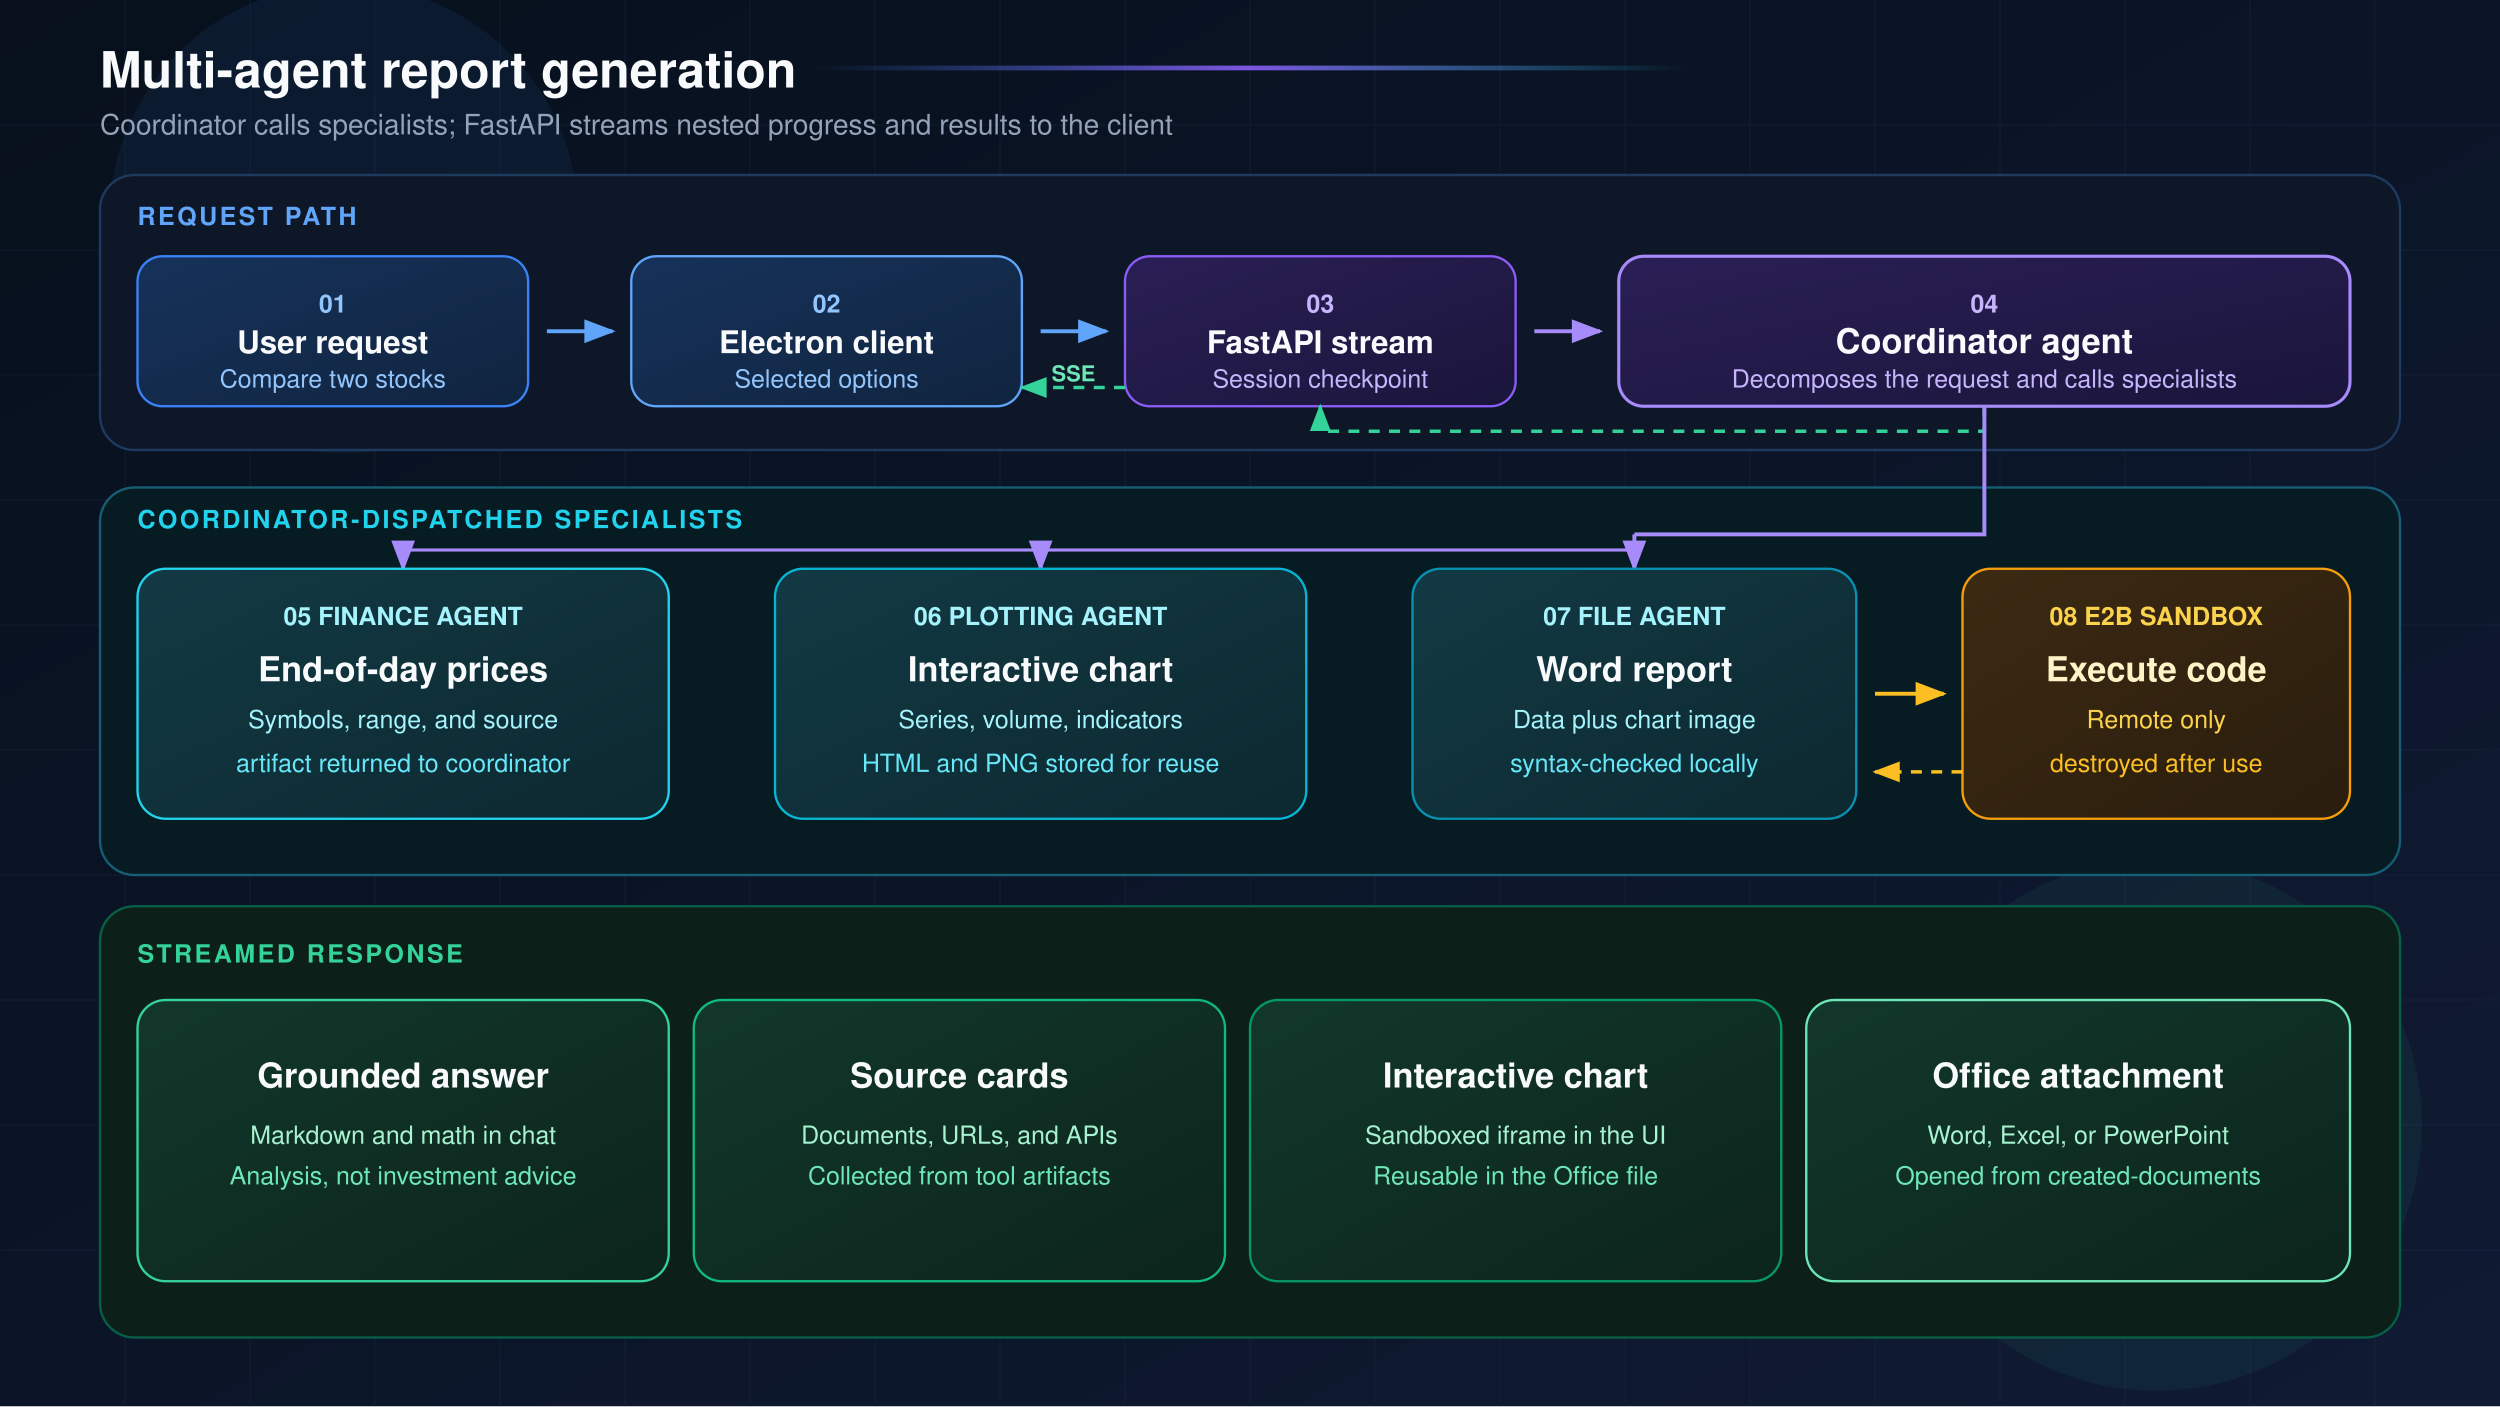
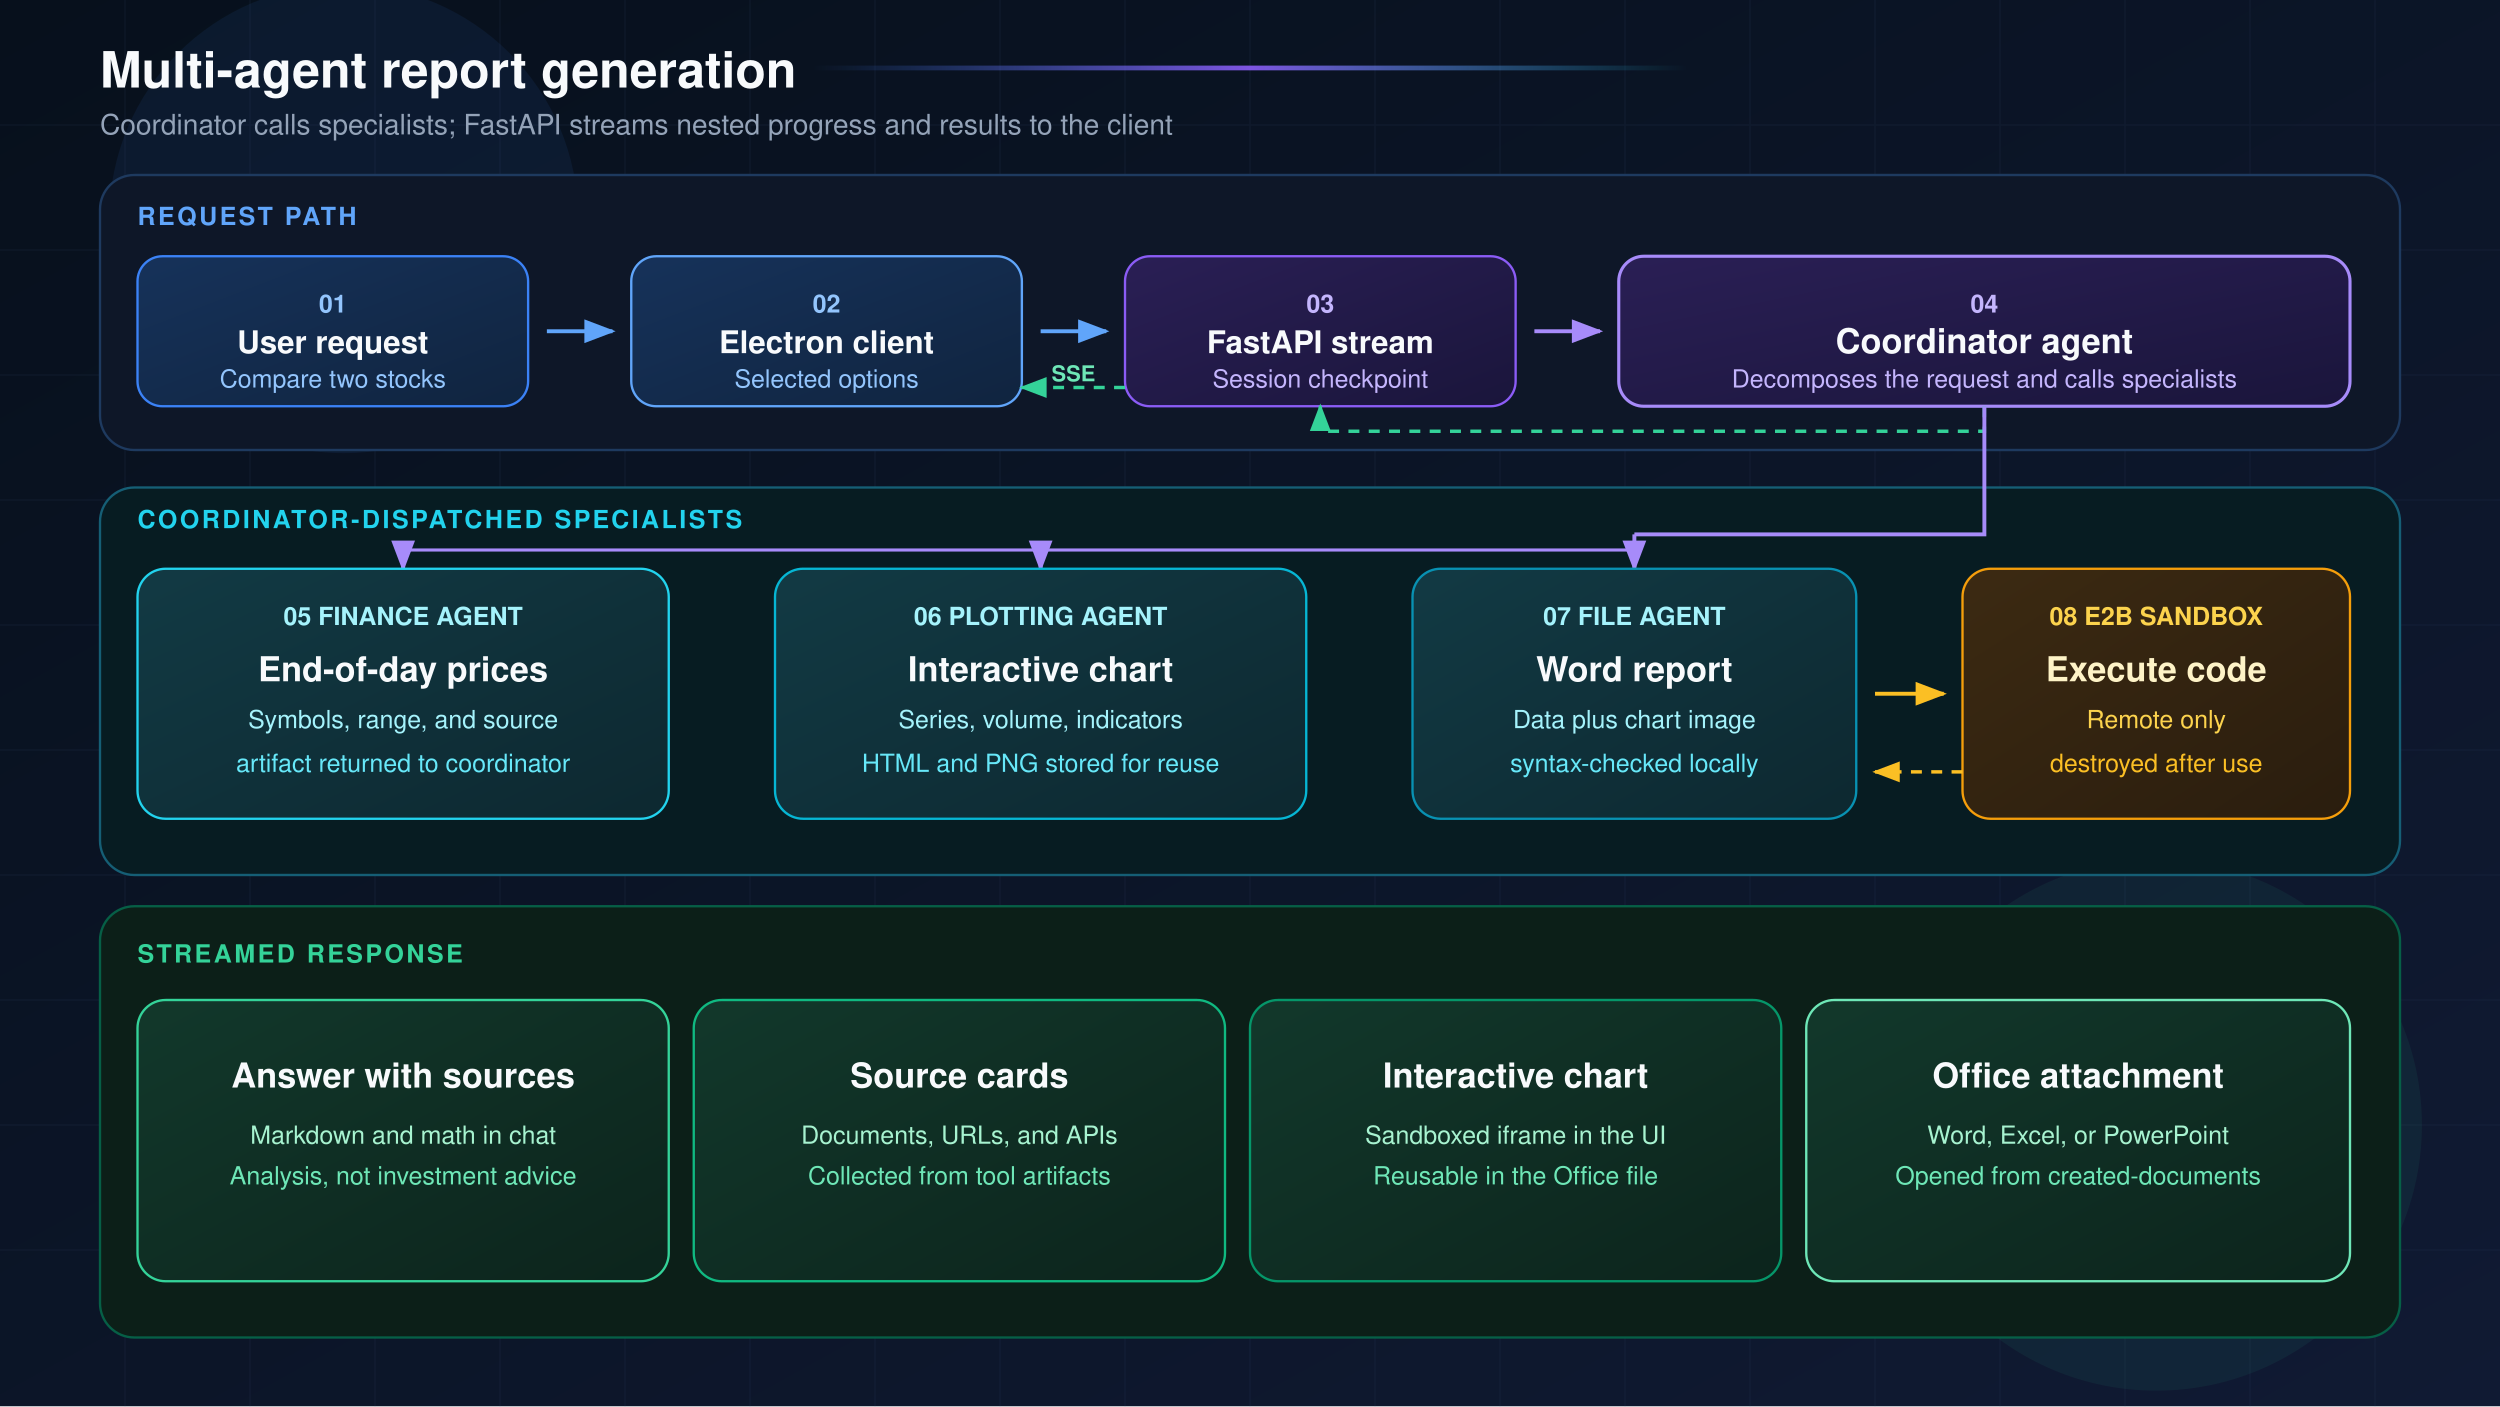
<svg xmlns="http://www.w3.org/2000/svg" viewBox="0 0 1600 900" role="img" aria-labelledby="title desc">
  <defs>
    <linearGradient id="bg" x1="0" y1="0" x2="1" y2="1">
      <stop offset="0%" stop-color="#07101C" />
      <stop offset="100%" stop-color="#101A33" />
    </linearGradient>
    <linearGradient id="headerGlow" x1="0" y1="0" x2="1" y2="0">
      <stop offset="0%" stop-color="#3B82F6" stop-opacity="0" />
      <stop offset="50%" stop-color="#8B5CF6" stop-opacity="0.9" />
      <stop offset="100%" stop-color="#22D3EE" stop-opacity="0" />
    </linearGradient>
    <linearGradient id="blueCard" x1="0" y1="0" x2="1" y2="1">
      <stop offset="0%" stop-color="#16325A" />
      <stop offset="100%" stop-color="#10243F" />
    </linearGradient>
    <linearGradient id="violetCard" x1="0" y1="0" x2="1" y2="1">
      <stop offset="0%" stop-color="#2A1F55" />
      <stop offset="100%" stop-color="#1A153B" />
    </linearGradient>
    <linearGradient id="cyanCard" x1="0" y1="0" x2="1" y2="1">
      <stop offset="0%" stop-color="#123A44" />
      <stop offset="100%" stop-color="#0D2830" />
    </linearGradient>
    <linearGradient id="amberCard" x1="0" y1="0" x2="1" y2="1">
      <stop offset="0%" stop-color="#3C2A12" />
      <stop offset="100%" stop-color="#2A1D0E" />
    </linearGradient>
    <linearGradient id="greenCard" x1="0" y1="0" x2="1" y2="1">
      <stop offset="0%" stop-color="#12382B" />
      <stop offset="100%" stop-color="#0C241C" />
    </linearGradient>
    <marker id="arrowBlue" viewBox="0 0 10 10" refX="9" refY="5" markerWidth="8" markerHeight="8" orient="auto-start-reverse">
      <path d="M 0 1.2 L 10 5 L 0 8.8 Z" fill="#60A5FA" />
    </marker>
    <marker id="arrowViolet" viewBox="0 0 10 10" refX="9" refY="5" markerWidth="8" markerHeight="8" orient="auto-start-reverse">
      <path d="M 0 1.2 L 10 5 L 0 8.8 Z" fill="#A78BFA" />
    </marker>
    <marker id="arrowCyan" viewBox="0 0 10 10" refX="9" refY="5" markerWidth="8" markerHeight="8" orient="auto-start-reverse">
      <path d="M 0 1.2 L 10 5 L 0 8.8 Z" fill="#22D3EE" />
    </marker>
    <marker id="arrowAmber" viewBox="0 0 10 10" refX="9" refY="5" markerWidth="8" markerHeight="8" orient="auto-start-reverse">
      <path d="M 0 1.2 L 10 5 L 0 8.8 Z" fill="#FBBF24" />
    </marker>
    <marker id="arrowGreen" viewBox="0 0 10 10" refX="9" refY="5" markerWidth="8" markerHeight="8" orient="auto-start-reverse">
      <path d="M 0 1.2 L 10 5 L 0 8.8 Z" fill="#34D399" />
    </marker>
  </defs>
  <rect width="1600" height="900" fill="url(#bg)" />
  <g opacity="0.16" stroke="#2A3A58" stroke-width="1">
    <path d="M80 0 V900 M160 0 V900 M240 0 V900 M320 0 V900 M400 0 V900 M480 0 V900 M560 0 V900 M640 0 V900 M720 0 V900 M800 0 V900 M880 0 V900 M960 0 V900 M1040 0 V900 M1120 0 V900 M1200 0 V900 M1280 0 V900 M1360 0 V900 M1440 0 V900 M1520 0 V900" />
    <path d="M0 80 H1600 M0 160 H1600 M0 240 H1600 M0 320 H1600 M0 400 H1600 M0 480 H1600 M0 560 H1600 M0 640 H1600 M0 720 H1600 M0 800 H1600" />
  </g>
  <circle cx="220" cy="140" r="150" fill="#3B82F6" opacity="0.08" />
  <circle cx="1380" cy="720" r="170" fill="#34D399" opacity="0.07" />
  <text x="64" y="56" fill="#F8FAFC" font-family="Segoe UI, Helvetica, Arial, sans-serif" font-size="32" font-weight="700">Multi-agent report generation</text>
  <text x="64" y="86" fill="#94A3B8" font-family="Segoe UI, Helvetica, Arial, sans-serif" font-size="18">Coordinator calls specialists; FastAPI streams nested progress and results to the client</text>
  <rect x="520" y="42" width="560" height="3" rx="2" fill="url(#headerGlow)" />
  <rect x="64" y="112" width="1472" height="176" rx="22" fill="#0E1728" stroke="#1E3A5F" stroke-width="1.5" />
  <text x="88" y="144" fill="#60A5FA" font-family="Segoe UI, Helvetica, Arial, sans-serif" font-size="16" font-weight="700" letter-spacing="1.6">REQUEST PATH</text>
  <rect x="88" y="164" width="250" height="96" rx="16" fill="url(#blueCard)" stroke="#3B82F6" stroke-width="1.5" />
  <text x="213" y="200" text-anchor="middle" fill="#93C5FD" font-family="Segoe UI, Helvetica, Arial, sans-serif" font-size="16" font-weight="700">01</text>
  <text x="213" y="226" text-anchor="middle" fill="#F8FAFC" font-family="Segoe UI, Helvetica, Arial, sans-serif" font-size="20" font-weight="700">User request</text>
  <text x="213" y="248" text-anchor="middle" fill="#93C5FD" font-family="Segoe UI, Helvetica, Arial, sans-serif" font-size="16">Compare two stocks</text>
  <path d="M350 212 H392" stroke="#60A5FA" stroke-width="2.5" marker-end="url(#arrowBlue)" />
  <rect x="404" y="164" width="250" height="96" rx="16" fill="url(#blueCard)" stroke="#60A5FA" stroke-width="1.5" />
  <text x="529" y="200" text-anchor="middle" fill="#93C5FD" font-family="Segoe UI, Helvetica, Arial, sans-serif" font-size="16" font-weight="700">02</text>
  <text x="529" y="226" text-anchor="middle" fill="#F8FAFC" font-family="Segoe UI, Helvetica, Arial, sans-serif" font-size="20" font-weight="700">Electron client</text>
  <text x="529" y="248" text-anchor="middle" fill="#93C5FD" font-family="Segoe UI, Helvetica, Arial, sans-serif" font-size="16">Selected options</text>
  <path d="M666 212 H708" stroke="#60A5FA" stroke-width="2.5" marker-end="url(#arrowBlue)" />
  <rect x="720" y="164" width="250" height="96" rx="16" fill="url(#violetCard)" stroke="#8B5CF6" stroke-width="1.5" />
  <text x="845" y="200" text-anchor="middle" fill="#C4B5FD" font-family="Segoe UI, Helvetica, Arial, sans-serif" font-size="16" font-weight="700">03</text>
  <text x="845" y="226" text-anchor="middle" fill="#F8FAFC" font-family="Segoe UI, Helvetica, Arial, sans-serif" font-size="20" font-weight="700">FastAPI stream</text>
  <text x="845" y="248" text-anchor="middle" fill="#C4B5FD" font-family="Segoe UI, Helvetica, Arial, sans-serif" font-size="16">Session checkpoint</text>
  <path d="M982 212 H1024" stroke="#A78BFA" stroke-width="2.5" marker-end="url(#arrowViolet)" />
  <rect x="1036" y="164" width="468" height="96" rx="16" fill="url(#violetCard)" stroke="#A78BFA" stroke-width="2" />
  <text x="1270" y="200" text-anchor="middle" fill="#C4B5FD" font-family="Segoe UI, Helvetica, Arial, sans-serif" font-size="16" font-weight="700">04</text>
  <text x="1270" y="226" text-anchor="middle" fill="#F8FAFC" font-family="Segoe UI, Helvetica, Arial, sans-serif" font-size="22" font-weight="700">Coordinator agent</text>
  <text x="1270" y="248" text-anchor="middle" fill="#C4B5FD" font-family="Segoe UI, Helvetica, Arial, sans-serif" font-size="16">Decomposes the request and calls specialists</text>
  <path d="M1270 260 V276 H845 V260" fill="none" stroke="#34D399" stroke-width="2.2" stroke-dasharray="7 6" marker-end="url(#arrowGreen)" />
  <path d="M720 248 H654" fill="none" stroke="#34D399" stroke-width="2.2" stroke-dasharray="7 6" marker-end="url(#arrowGreen)" />
  <text x="687" y="244" text-anchor="middle" fill="#6EE7B7" font-family="Segoe UI, Helvetica, Arial, sans-serif" font-size="14" font-weight="700">SSE</text>
  <rect x="64" y="312" width="1472" height="248" rx="22" fill="#071C22" stroke="#155E75" stroke-width="1.5" />
  <text x="88" y="338" fill="#22D3EE" font-family="Segoe UI, Helvetica, Arial, sans-serif" font-size="16" font-weight="700" letter-spacing="1.6">COORDINATOR-DISPATCHED SPECIALISTS</text>
  <path d="M1270 260 V342 H1046" fill="none" stroke="#A78BFA" stroke-width="2.5" />
  <path d="M258 352 H1046" stroke="#A78BFA" stroke-width="2" />
  <path d="M258 352 V364" stroke="#A78BFA" stroke-width="2.5" marker-end="url(#arrowViolet)" />
  <path d="M666 352 V364" stroke="#A78BFA" stroke-width="2.5" marker-end="url(#arrowViolet)" />
  <path d="M1046 342 V364" stroke="#A78BFA" stroke-width="2.5" marker-end="url(#arrowViolet)" />
  <rect x="88" y="364" width="340" height="160" rx="18" fill="url(#cyanCard)" stroke="#22D3EE" stroke-width="1.5" />
  <text x="258" y="400" text-anchor="middle" fill="#A5F3FC" font-family="Segoe UI, Helvetica, Arial, sans-serif" font-size="16" font-weight="700">05  FINANCE AGENT</text>
  <text x="258" y="436" text-anchor="middle" fill="#F8FAFC" font-family="Segoe UI, Helvetica, Arial, sans-serif" font-size="22" font-weight="700">End-of-day prices</text>
  <text x="258" y="466" text-anchor="middle" fill="#A5F3FC" font-family="Segoe UI, Helvetica, Arial, sans-serif" font-size="16">Symbols, range, and source</text>
  <text x="258" y="494" text-anchor="middle" fill="#67E8F9" font-family="Segoe UI, Helvetica, Arial, sans-serif" font-size="16">artifact returned to coordinator</text>
  <rect x="496" y="364" width="340" height="160" rx="18" fill="url(#cyanCard)" stroke="#06B6D4" stroke-width="1.5" />
  <text x="666" y="400" text-anchor="middle" fill="#A5F3FC" font-family="Segoe UI, Helvetica, Arial, sans-serif" font-size="16" font-weight="700">06  PLOTTING AGENT</text>
  <text x="666" y="436" text-anchor="middle" fill="#F8FAFC" font-family="Segoe UI, Helvetica, Arial, sans-serif" font-size="22" font-weight="700">Interactive chart</text>
  <text x="666" y="466" text-anchor="middle" fill="#A5F3FC" font-family="Segoe UI, Helvetica, Arial, sans-serif" font-size="16">Series, volume, indicators</text>
  <text x="666" y="494" text-anchor="middle" fill="#67E8F9" font-family="Segoe UI, Helvetica, Arial, sans-serif" font-size="16">HTML and PNG stored for reuse</text>
  <rect x="904" y="364" width="284" height="160" rx="18" fill="url(#cyanCard)" stroke="#0891B2" stroke-width="1.5" />
  <text x="1046" y="400" text-anchor="middle" fill="#A5F3FC" font-family="Segoe UI, Helvetica, Arial, sans-serif" font-size="16" font-weight="700">07  FILE AGENT</text>
  <text x="1046" y="436" text-anchor="middle" fill="#F8FAFC" font-family="Segoe UI, Helvetica, Arial, sans-serif" font-size="22" font-weight="700">Word report</text>
  <text x="1046" y="466" text-anchor="middle" fill="#A5F3FC" font-family="Segoe UI, Helvetica, Arial, sans-serif" font-size="16">Data plus chart image</text>
  <text x="1046" y="494" text-anchor="middle" fill="#67E8F9" font-family="Segoe UI, Helvetica, Arial, sans-serif" font-size="16">syntax-checked locally</text>
  <path d="M1200 444 H1244" stroke="#FBBF24" stroke-width="2.5" marker-end="url(#arrowAmber)" />
  <rect x="1256" y="364" width="248" height="160" rx="18" fill="url(#amberCard)" stroke="#F59E0B" stroke-width="1.5" />
  <text x="1380" y="400" text-anchor="middle" fill="#FCD34D" font-family="Segoe UI, Helvetica, Arial, sans-serif" font-size="16" font-weight="700">08  E2B SANDBOX</text>
  <text x="1380" y="436" text-anchor="middle" fill="#FEF3C7" font-family="Segoe UI, Helvetica, Arial, sans-serif" font-size="22" font-weight="700">Execute code</text>
  <text x="1380" y="466" text-anchor="middle" fill="#FCD34D" font-family="Segoe UI, Helvetica, Arial, sans-serif" font-size="16">Remote only</text>
  <text x="1380" y="494" text-anchor="middle" fill="#FBBF24" font-family="Segoe UI, Helvetica, Arial, sans-serif" font-size="16">destroyed after use</text>
  <path d="M1256 494 H1200" fill="none" stroke="#FBBF24" stroke-width="2.2" stroke-dasharray="7 6" marker-end="url(#arrowAmber)" />
  <rect x="64" y="580" width="1472" height="276" rx="22" fill="#0C1F18" stroke="#065F46" stroke-width="1.5" />
  <text x="88" y="616" fill="#34D399" font-family="Segoe UI, Helvetica, Arial, sans-serif" font-size="16" font-weight="700" letter-spacing="1.6">STREAMED RESPONSE</text>
  <rect x="88" y="640" width="340" height="180" rx="18" fill="url(#greenCard)" stroke="#34D399" stroke-width="1.5" />
-   <text x="258" y="696" text-anchor="middle" fill="#F8FAFC" font-family="Segoe UI, Helvetica, Arial, sans-serif" font-size="22" font-weight="700">Grounded answer</text>
+   <text x="258" y="696" text-anchor="middle" fill="#F8FAFC" font-family="Segoe UI, Helvetica, Arial, sans-serif" font-size="22" font-weight="700">Answer with sources</text>
  <text x="258" y="732" text-anchor="middle" fill="#A7F3D0" font-family="Segoe UI, Helvetica, Arial, sans-serif" font-size="16">Markdown and math in chat</text>
  <text x="258" y="758" text-anchor="middle" fill="#6EE7B7" font-family="Segoe UI, Helvetica, Arial, sans-serif" font-size="16">Analysis, not investment advice</text>
  <rect x="444" y="640" width="340" height="180" rx="18" fill="url(#greenCard)" stroke="#10B981" stroke-width="1.5" />
  <text x="614" y="696" text-anchor="middle" fill="#F8FAFC" font-family="Segoe UI, Helvetica, Arial, sans-serif" font-size="22" font-weight="700">Source cards</text>
  <text x="614" y="732" text-anchor="middle" fill="#A7F3D0" font-family="Segoe UI, Helvetica, Arial, sans-serif" font-size="16">Documents, URLs, and APIs</text>
  <text x="614" y="758" text-anchor="middle" fill="#6EE7B7" font-family="Segoe UI, Helvetica, Arial, sans-serif" font-size="16">Collected from tool artifacts</text>
  <rect x="800" y="640" width="340" height="180" rx="18" fill="url(#greenCard)" stroke="#059669" stroke-width="1.5" />
  <text x="970" y="696" text-anchor="middle" fill="#F8FAFC" font-family="Segoe UI, Helvetica, Arial, sans-serif" font-size="22" font-weight="700">Interactive chart</text>
  <text x="970" y="732" text-anchor="middle" fill="#A7F3D0" font-family="Segoe UI, Helvetica, Arial, sans-serif" font-size="16">Sandboxed iframe in the UI</text>
  <text x="970" y="758" text-anchor="middle" fill="#6EE7B7" font-family="Segoe UI, Helvetica, Arial, sans-serif" font-size="16">Reusable in the Office file</text>
  <rect x="1156" y="640" width="348" height="180" rx="18" fill="url(#greenCard)" stroke="#6EE7B7" stroke-width="1.5" />
  <text x="1330" y="696" text-anchor="middle" fill="#F8FAFC" font-family="Segoe UI, Helvetica, Arial, sans-serif" font-size="22" font-weight="700">Office attachment</text>
  <text x="1330" y="732" text-anchor="middle" fill="#A7F3D0" font-family="Segoe UI, Helvetica, Arial, sans-serif" font-size="16">Word, Excel, or PowerPoint</text>
  <text x="1330" y="758" text-anchor="middle" fill="#6EE7B7" font-family="Segoe UI, Helvetica, Arial, sans-serif" font-size="16">Opened from created-documents</text>
</svg>
